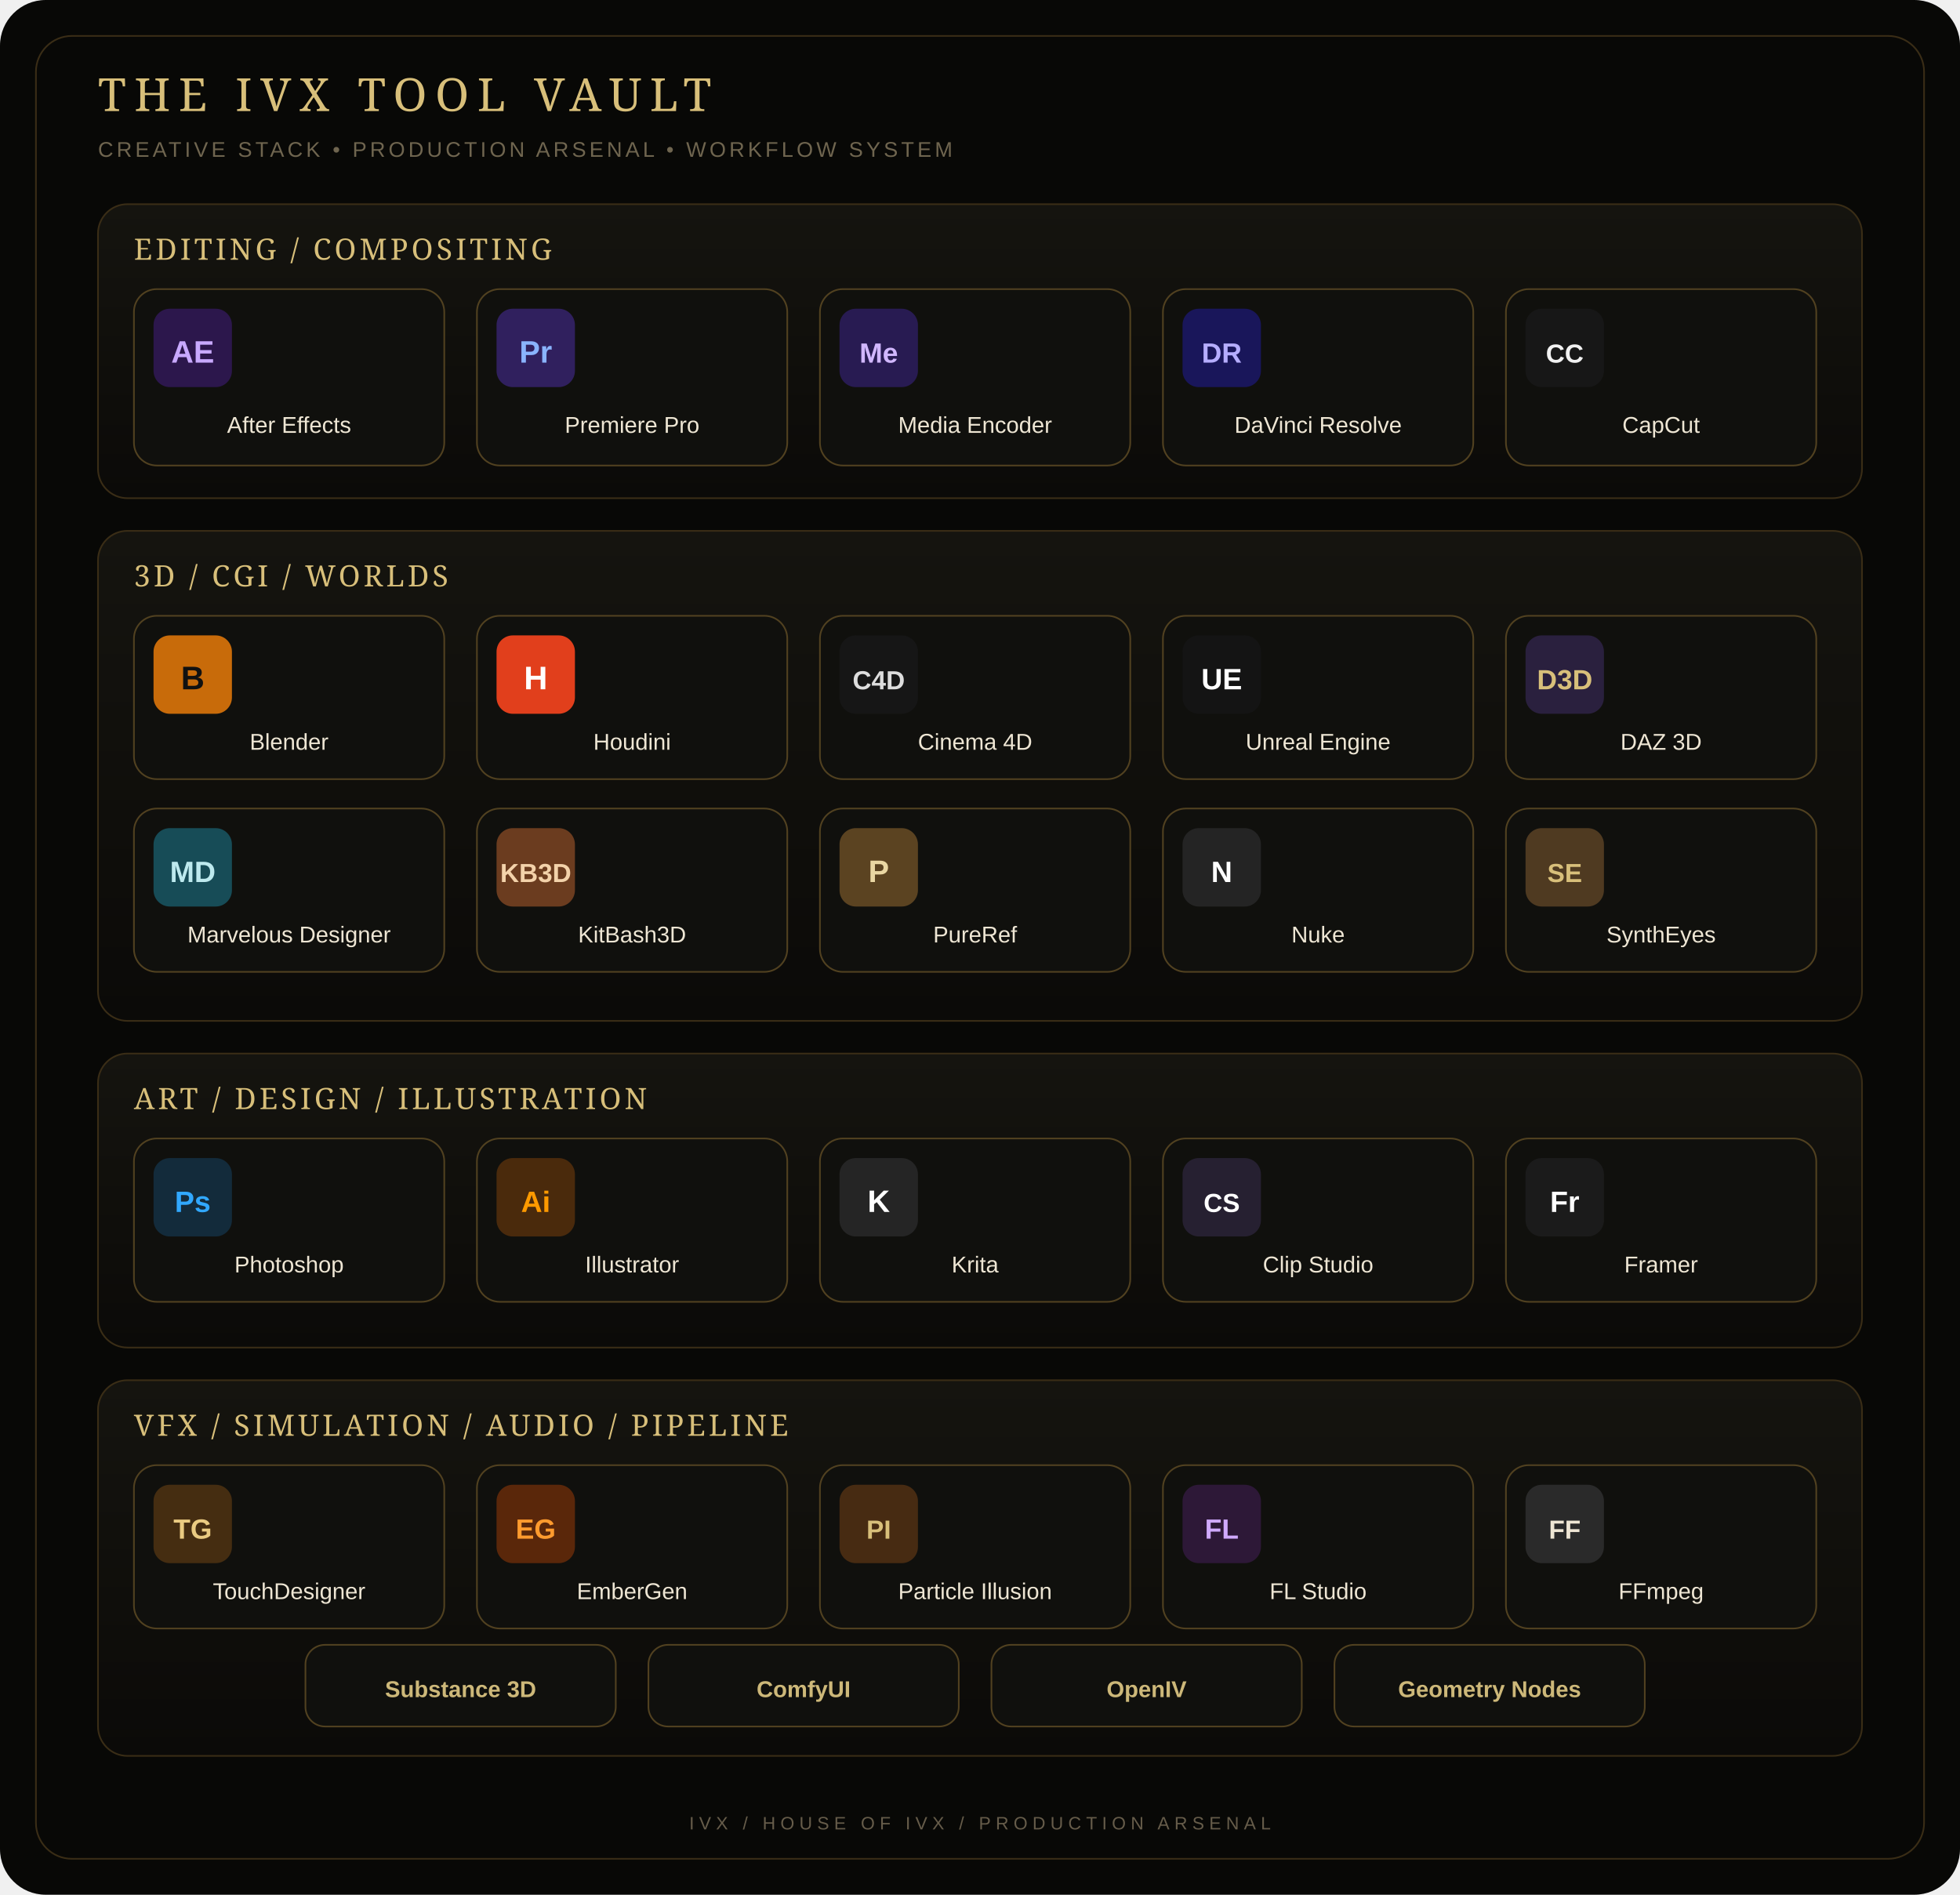
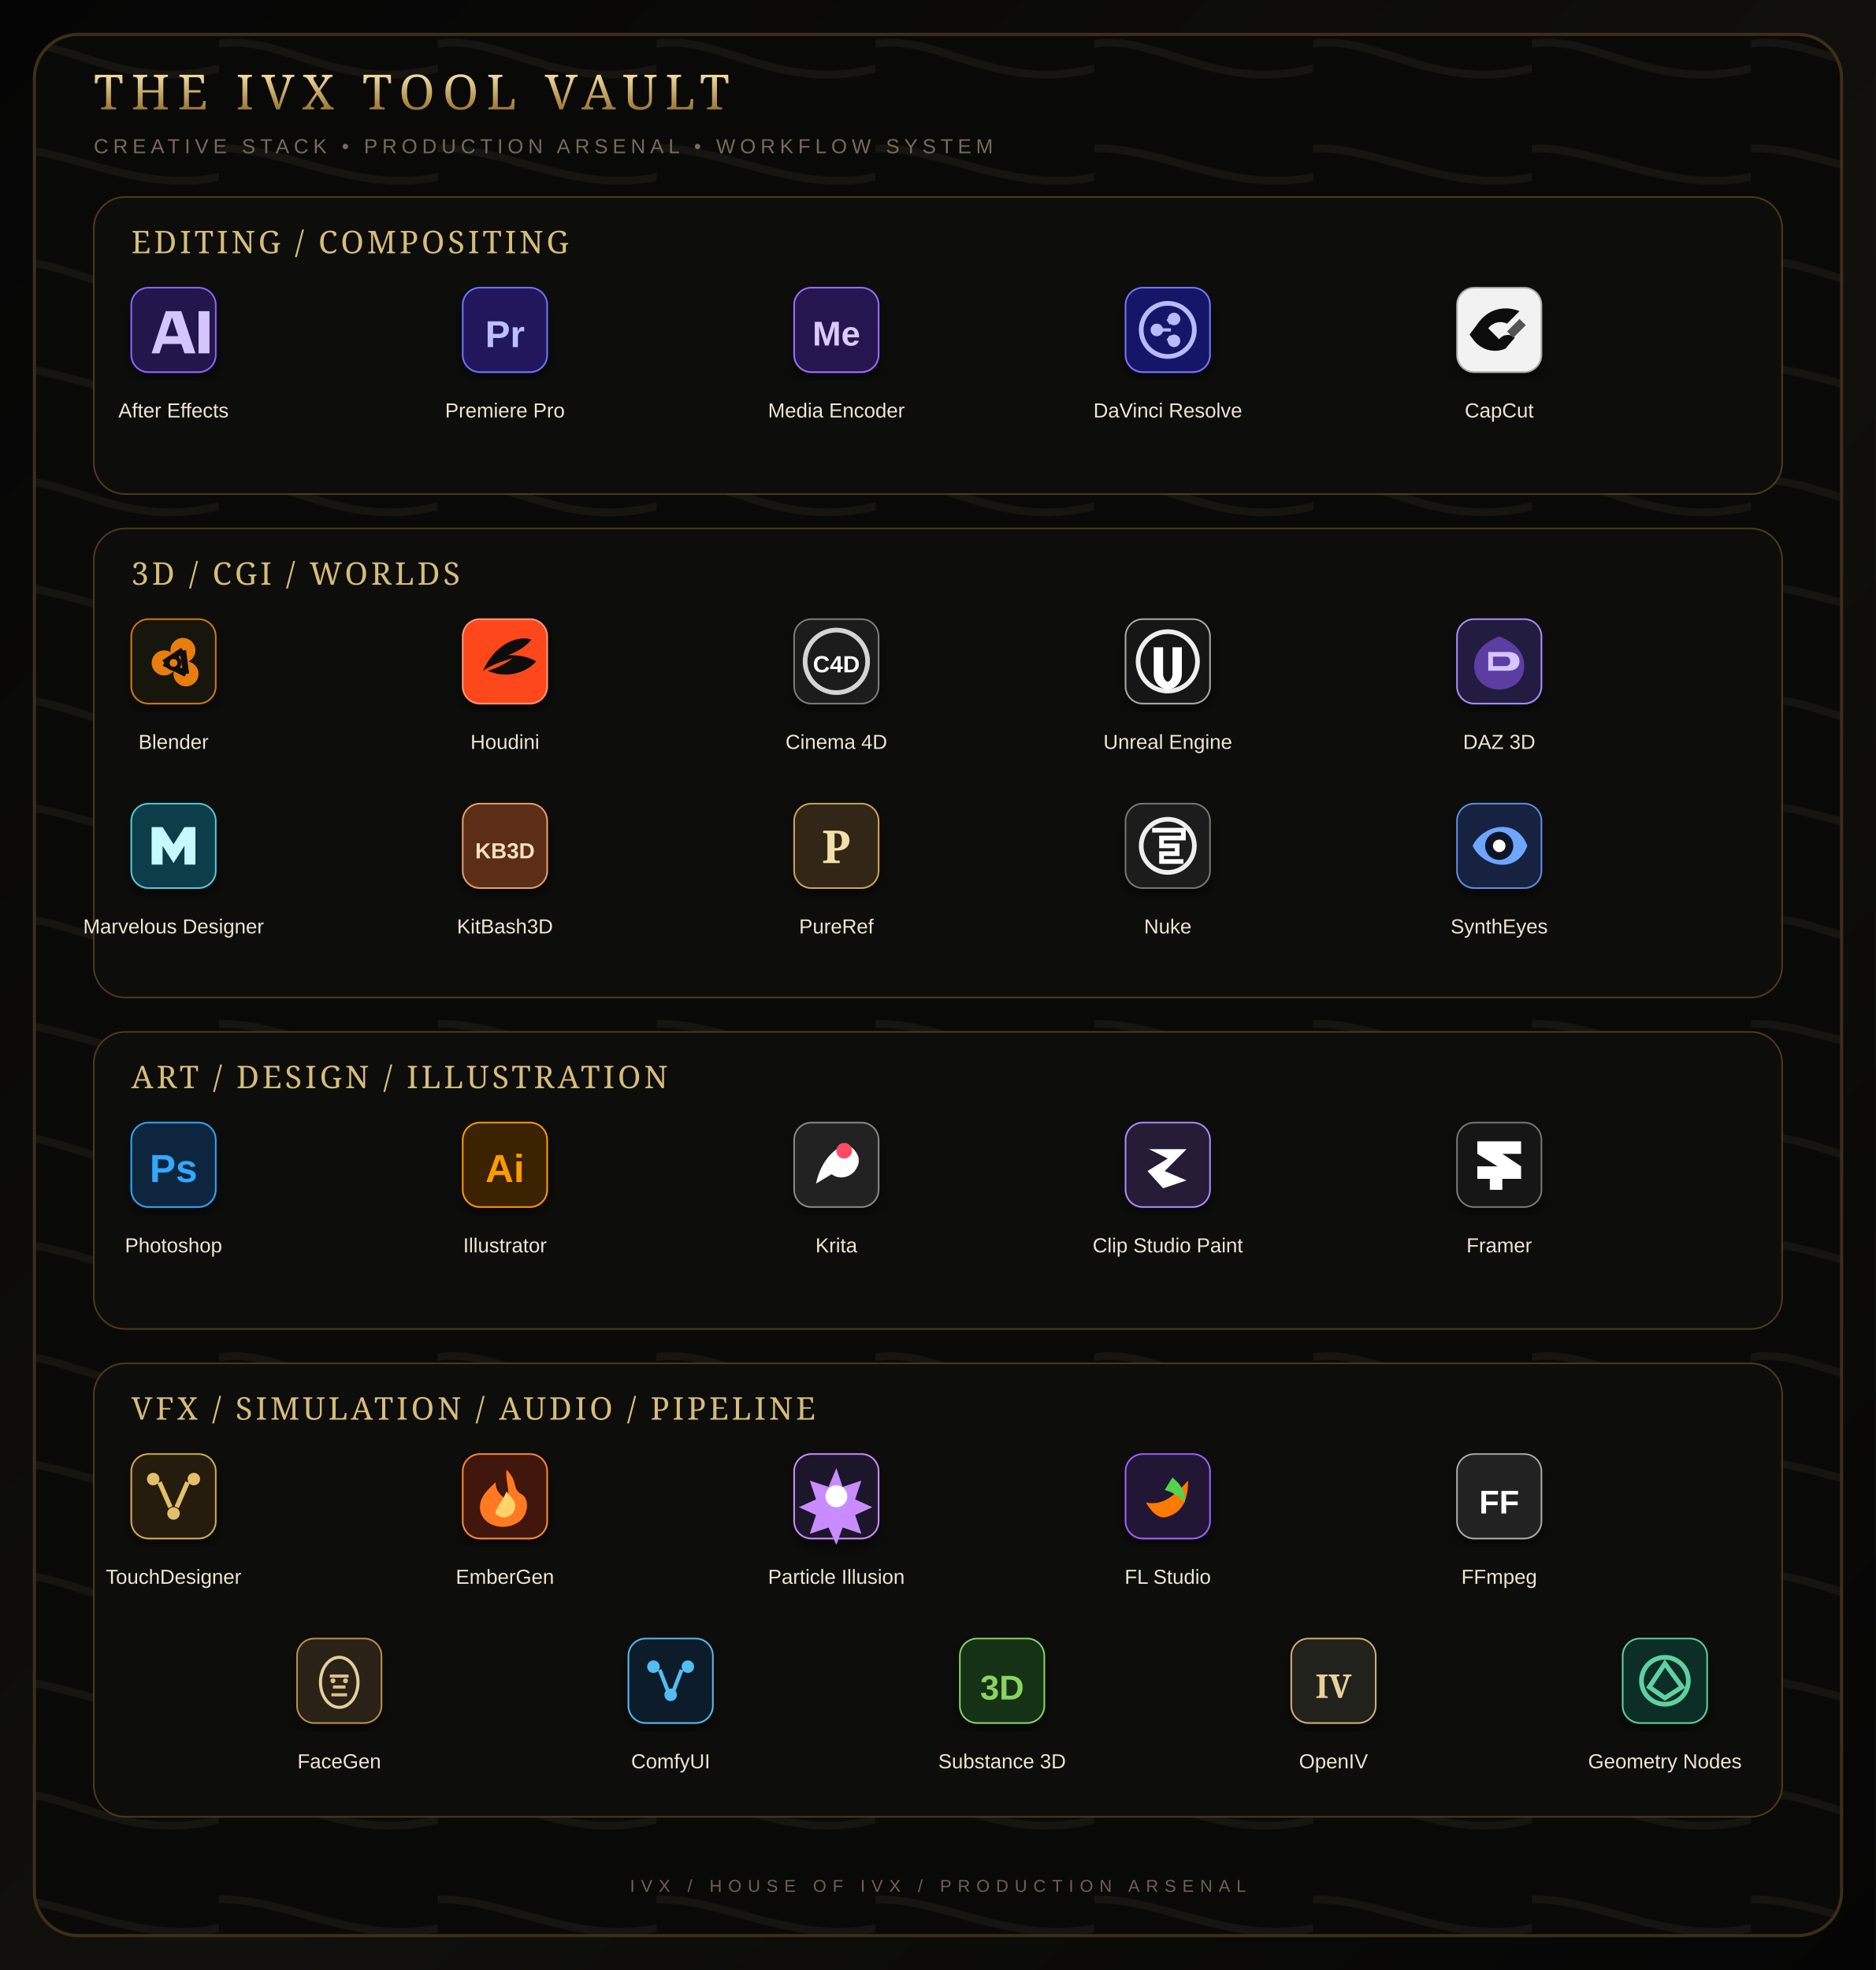
- <svg xmlns="http://www.w3.org/2000/svg" width="1200" height="1160" viewBox="0 0 1200 1160">
+ <svg xmlns="http://www.w3.org/2000/svg" width="1200" height="1260" viewBox="0 0 1200 1260">
  <defs>
+     <linearGradient id="bg" x1="0" y1="0" x2="1" y2="1">
+       <stop stop-color="#050505" />
+       <stop offset=".55" stop-color="#11100d" />
+       <stop offset="1" stop-color="#050505" />
+     </linearGradient>
    <linearGradient id="gold" x1="0" x2="1">
-       <stop offset="0" stop-color="#8b6a2e" />
-       <stop offset=".5" stop-color="#e2c778" />
-       <stop offset="1" stop-color="#8b6a2e" />
+       <stop stop-color="#7e5e25" />
+       <stop offset=".5" stop-color="#e4c979" />
+       <stop offset="1" stop-color="#8f6a2c" />
    </linearGradient>
-     <linearGradient id="panel" x1="0" y1="0" x2="0" y2="1">
-       <stop offset="0" stop-color="#15140f" />
-       <stop offset="1" stop-color="#0b0a08" />
+     <linearGradient id="gold2" x1="0" y1="0" x2="0" y2="1">
+       <stop stop-color="#f3dda0" />
+       <stop offset="1" stop-color="#9a752f" />
    </linearGradient>
-     <filter id="soft">
-       <feDropShadow dx="0" dy="4" stdDeviation="5" flood-opacity=".28" />
+     <filter id="shadow">
+       <feDropShadow dx="0" dy="5" stdDeviation="5" flood-color="#000" flood-opacity=".55" />
    </filter>
+     <filter id="shine">
+       <feGaussianBlur stdDeviation="3" result="b" />
+       <feMerge>
+         <feMergeNode in="b" />
+         <feMergeNode in="SourceGraphic" />
+       </feMerge>
+     </filter>
+     <pattern id="marble" width="140" height="140" patternUnits="userSpaceOnUse">
+       <rect width="140" height="140" fill="#090908" />
+       <path d="M-20 35C35 5 75 75 165 35M-40 110C20 60 95 155 180 95" fill="none" stroke="#161511" stroke-width="5" />
+     </pattern>
+     <g id="ae">
+       <rect x="0" y="0" width="54" height="54" rx="11" fill="#24154c" stroke="#8e65ff" />
+       <path d="M13 42 22 15h10l9 27h-7l-2-6H20l-2 6zM22 31h8l-4-12zM43 42h7V15h-7z" fill="#d4c5ff" />
+     </g>
+     <g id="pr">
+       <rect x="0" y="0" width="54" height="54" rx="11" fill="#24165d" stroke="#6d75ff" />
+       <text x="27" y="38" text-anchor="middle" fill="#b9c1ff" font-family="Arial" font-size="24" font-weight="700">Pr</text>
+     </g>
+     <g id="me">
+       <rect x="0" y="0" width="54" height="54" rx="11" fill="#28164f" stroke="#9b6eff" />
+       <text x="27" y="37" text-anchor="middle" fill="#dbcaff" font-family="Arial" font-size="22" font-weight="700">Me</text>
+     </g>
+     <g id="dr">
+       <rect x="0" y="0" width="54" height="54" rx="11" fill="#191968" stroke="#7777ff" />
+       <circle cx="27" cy="27" r="17" fill="none" stroke="#b9b9ff" stroke-width="3" />
+       <circle cx="20" cy="27" r="4" fill="#b9b9ff" />
+       <circle cx="31" cy="20" r="4" fill="#b9b9ff" />
+       <circle cx="31" cy="34" r="4" fill="#b9b9ff" />
+       <path d="M23 27h6M29 23l-2-3M29 31l-2 3" stroke="#b9b9ff" stroke-width="2" />
+     </g>
+     <g id="cap">
+       <rect x="0" y="0" width="54" height="54" rx="11" fill="#f2f2f2" stroke="#aaa" />
+       <path d="M14 22c6-8 16-11 26-7l-8 8c-4-2-9-1-12 3l7 7c2-3 7-4 10-1l-6 7c-7 3-15 1-20-5l-3-4z" fill="#111" />
+       <path d="m32 28 8-8 4 4-8 8z" fill="#555" />
+     </g>
+     <g id="bl">
+       <rect x="0" y="0" width="54" height="54" rx="11" fill="#181410" stroke="#d07a09" />
+       <circle cx="21" cy="28" r="8" fill="#e87d0d" />
+       <circle cx="33" cy="20" r="8" fill="#e87d0d" />
+       <circle cx="35" cy="35" r="8" fill="#e87d0d" />
+       <path d="M21 28 35 35M21 28 33 20M33 20 35 35" stroke="#0f0f0f" stroke-width="4" />
+       <circle cx="27" cy="28" r="5" fill="#0f0f0f" />
+       <circle cx="27" cy="28" r="2.5" fill="#e87d0d" />
+     </g>
+     <g id="houd">
+       <rect x="0" y="0" width="54" height="54" rx="11" fill="#ff471c" stroke="#ff9a7b" />
+       <path d="M13 33c7-16 21-23 31-20-3 4-9 8-15 10 7 0 13 1 18 4-7 8-20 11-31 6 7-2 12-5 16-8-7 2-13 4-19 8z" fill="#101010" />
+     </g>
+     <g id="c4d">
+       <rect x="0" y="0" width="54" height="54" rx="11" fill="#1a1a1a" stroke="#7d7d7d" />
+       <circle cx="27" cy="27" r="20" fill="none" stroke="#d4d4d4" stroke-width="3" />
+       <text x="27" y="34" text-anchor="middle" fill="#fff" font-family="Arial" font-size="15" font-weight="700">C4D</text>
+     </g>
+     <g id="ue">
+       <rect x="0" y="0" width="54" height="54" rx="11" fill="#151515" stroke="#aaa" />
+       <circle cx="27" cy="27" r="19" fill="none" stroke="#eee" stroke-width="3" />
+       <path d="M18 18v17c0 7 6 10 9 10s9-3 9-10V18h-6v17c0 3-2 5-3 5s-3-2-3-5V18z" fill="#fff" />
+     </g>
+     <g id="d3d">
+       <rect x="0" y="0" width="54" height="54" rx="11" fill="#231b3f" stroke="#a98fff" />
+       <path d="M27 11c10 4 16 10 16 19 0 10-8 15-16 15S11 40 11 30c0-9 6-15 16-19z" fill="#5b3ca1" />
+       <path d="M20 21h13c4 0 7 2 7 6s-3 6-7 6H20z" fill="#d5c6ff" />
+       <path d="M23 24v6h8c2 0 3-1 3-3s-1-3-3-3z" fill="#5b3ca1" />
+     </g>
+     <g id="md">
+       <rect x="0" y="0" width="54" height="54" rx="11" fill="#103e48" stroke="#55c9da" />
+       <path d="M13 39V15h7l7 11 7-11h7v24h-7V27l-7 11-7-11v12z" fill="#c5f8ff" />
+     </g>
+     <g id="kb">
+       <rect x="0" y="0" width="54" height="54" rx="11" fill="#5b2e16" stroke="#e3a071" />
+       <text x="27" y="35" text-anchor="middle" fill="#ffe1c4" font-family="Arial" font-size="14" font-weight="700">KB3D</text>
+     </g>
+     <g id="pure">
+       <rect x="0" y="0" width="54" height="54" rx="11" fill="#332715" stroke="#cba55b" />
+       <text x="27" y="38" text-anchor="middle" fill="#f3dfad" font-family="Georgia" font-size="29" font-weight="700">P</text>
+     </g>
+     <g id="nuke">
+       <rect x="0" y="0" width="54" height="54" rx="11" fill="#1b1b1b" stroke="#777" />
+       <circle cx="27" cy="27" r="17" fill="none" stroke="#eee" stroke-width="3" />
+       <path d="M17 17h20v5H23v5h10v5H23v5h14" fill="none" stroke="#fff" stroke-width="3" />
+     </g>
+     <g id="eye">
+       <rect x="0" y="0" width="54" height="54" rx="11" fill="#13243f" stroke="#5f8ddf" />
+       <path d="M10 27c6-13 28-19 35 0-7 19-29 13-35 0z" fill="#6ea5ff" />
+       <circle cx="27" cy="27" r="9" fill="#0d1627" />
+       <circle cx="27" cy="27" r="4" fill="#fff" />
+     </g>
+     <g id="td">
+       <rect x="0" y="0" width="54" height="54" rx="11" fill="#251b0d" stroke="#d3ae50" />
+       <circle cx="14" cy="16" r="4" fill="#e2c06b" />
+       <circle cx="40" cy="16" r="4" fill="#e2c06b" />
+       <circle cx="27" cy="38" r="4" fill="#e2c06b" />
+       <path d="M18 18l7 16M36 18l-7 16" stroke="#e2c06b" stroke-width="3" />
+     </g>
+     <g id="ember">
+       <rect x="0" y="0" width="54" height="54" rx="11" fill="#401707" stroke="#ff8a2d" />
+       <path d="M28 10c8 8 3 12 10 16 5 3 4 14-3 18-10 6-24 1-24-10 0-7 5-11 10-16 0 7 5 9 7 12 3-6-1-12 0-20z" fill="#ff7a20" />
+       <path d="M28 24c4 5 7 7 5 12-2 5-9 6-12 2 0-4 4-7 7-14z" fill="#ffd36b" />
+     </g>
+     <g id="pi">
+       <rect x="0" y="0" width="54" height="54" rx="11" fill="#1e132b" stroke="#cc8fff" />
+       <path d="M27 9l4 12 12-4-4 12 11 5-11 5 4 12-12-4-4 11-5-11-12 4 4-12-11-5 11-5-4-12 12 4z" fill="#c88cff" />
+       <circle cx="27" cy="27" r="7" fill="#fff" />
+     </g>
+     <g id="ps">
+       <rect x="0" y="0" width="54" height="54" rx="11" fill="#08253d" stroke="#31a8ff" />
+       <text x="27" y="38" text-anchor="middle" fill="#31a8ff" font-family="Arial" font-size="25" font-weight="700">Ps</text>
+     </g>
+     <g id="ai">
+       <rect x="0" y="0" width="54" height="54" rx="11" fill="#3b2105" stroke="#ff9a00" />
+       <text x="27" y="38" text-anchor="middle" fill="#ff9a00" font-family="Arial" font-size="25" font-weight="700">Ai</text>
+     </g>
+     <g id="krita">
+       <rect x="0" y="0" width="54" height="54" rx="11" fill="#242424" stroke="#888" />
+       <path d="M14 39c3-15 13-24 20-25 7 4 9 10 6 15-3 6-11 8-16 4l-10 6z" fill="#fff" />
+       <circle cx="32" cy="18" r="5" fill="#ff4b65" />
+     </g>
+     <g id="clip">
+       <rect x="0" y="0" width="54" height="54" rx="11" fill="#281f35" stroke="#aa8cff" />
+       <path d="M15 17 39 17 25 31 39 37 24 42 14 31 27 23z" fill="#fff" />
+     </g>
+     <g id="framer">
+       <rect x="0" y="0" width="54" height="54" rx="11" fill="#171717" stroke="#777" />
+       <path d="M13 12h28v8H29l12 8v8H29v7h-8v-7H13v-8h13l-13-8z" fill="#fff" />
+     </g>
+     <g id="face">
+       <rect x="0" y="0" width="54" height="54" rx="11" fill="#292218" stroke="#b99149" />
+       <ellipse cx="27" cy="28" rx="12" ry="16" fill="none" stroke="#e4cf9c" stroke-width="2" />
+       <path d="M21 24h12M23 31h8M22 36h10" stroke="#d9c18a" stroke-width="2" />
+       <circle cx="23" cy="27" r="1.6" fill="#d9c18a" />
+       <circle cx="31" cy="27" r="1.6" fill="#d9c18a" />
+     </g>
+     <g id="comfy">
+       <rect x="0" y="0" width="54" height="54" rx="11" fill="#111e2a" stroke="#53bdf2" />
+       <circle cx="16" cy="18" r="4" fill="#53bdf2" />
+       <circle cx="38" cy="18" r="4" fill="#53bdf2" />
+       <circle cx="27" cy="36" r="4" fill="#53bdf2" />
+       <path d="M20 20l5 13M34 20l-5 13" stroke="#53bdf2" stroke-width="2.5" />
+     </g>
+     <g id="sub">
+       <rect x="0" y="0" width="54" height="54" rx="11" fill="#143012" stroke="#8bd35f" />
+       <text x="27" y="39" text-anchor="middle" fill="#8bd35f" font-family="Arial" font-size="22" font-weight="700">3D</text>
+     </g>
+     <g id="fl">
+       <rect x="0" y="0" width="54" height="54" rx="11" fill="#241335" stroke="#9f63ff" />
+       <path d="M13 31c10 2 17-3 27-14 0 11-3 20-13 23-5 2-10-2-14-9z" fill="#ff7a00" />
+       <path d="M30 15c6 5 8 9 8 16-5-5-9-7-13-8 2-3 3-5 5-8z" fill="#54d34b" />
+     </g>
+     <g id="open">
+       <rect x="0" y="0" width="54" height="54" rx="11" fill="#24201b" stroke="#d0b06d" />
+       <text x="27" y="38" text-anchor="middle" fill="#e8d19a" font-family="Georgia" font-size="21" font-weight="700">IV</text>
+     </g>
+     <g id="geo">
+       <rect x="0" y="0" width="54" height="54" rx="11" fill="#102d26" stroke="#5ed1a1" />
+       <circle cx="27" cy="27" r="15" fill="none" stroke="#5ed1a1" stroke-width="3" />
+       <path d="M17 31 27 16l11 15-11 7z" fill="none" stroke="#5ed1a1" stroke-width="3" />
+     </g>
+     <g id="ff">
+       <rect x="0" y="0" width="54" height="54" rx="11" fill="#202020" stroke="#aaa" />
+       <text x="27" y="38" text-anchor="middle" fill="#fff" font-family="Arial" font-size="21" font-weight="700">FF</text>
+     </g>
  </defs>
-   <rect width="1200" height="1160" rx="28" fill="#080806" />
-   <rect x="22" y="22" width="1156" height="1116" rx="22" fill="none" stroke="#3a2d16" />
-   <text x="60" y="68" fill="#d8bf7a" font-family="Georgia,serif" font-size="28" letter-spacing="5">THE IVX TOOL VAULT</text>
-   <text x="60" y="96" fill="#6f654f" font-family="Arial,sans-serif" font-size="13" letter-spacing="2">CREATIVE STACK • PRODUCTION ARSENAL • WORKFLOW SYSTEM</text>
-   <g font-family="Arial,sans-serif" text-anchor="middle">
-     <g transform="translate(60,125)">
-       <rect width="1080" height="180" rx="18" fill="url(#panel)" stroke="#3a2d16" />
-       <text x="22" y="34" text-anchor="start" fill="#d8bf7a" font-family="Georgia,serif" font-size="18" letter-spacing="2">EDITING / COMPOSITING</text>
-       <g transform="translate(22,52)">
-         <rect width="190" height="108" rx="14" fill="#10100d" stroke="#514120" />
-         <rect x="12" y="12" width="48" height="48" rx="10" fill="#2c174c" />
-         <text x="36" y="45" font-size="19" font-weight="700" fill="#c8a9ff">AE</text>
-         <text x="95" y="88" font-size="14" fill="#eee6d4">After Effects</text>
-       </g>
-       <g transform="translate(232,52)">
-         <rect width="190" height="108" rx="14" fill="#10100d" stroke="#514120" />
-         <rect x="12" y="12" width="48" height="48" rx="10" fill="#30205e" />
-         <text x="36" y="45" font-size="19" font-weight="700" fill="#8ab4ff">Pr</text>
-         <text x="95" y="88" font-size="14" fill="#eee6d4">Premiere Pro</text>
-       </g>
-       <g transform="translate(442,52)">
-         <rect width="190" height="108" rx="14" fill="#10100d" stroke="#514120" />
-         <rect x="12" y="12" width="48" height="48" rx="10" fill="#281b52" />
-         <text x="36" y="45" font-size="17" font-weight="700" fill="#d1b7ff">Me</text>
-         <text x="95" y="88" font-size="14" fill="#eee6d4">Media Encoder</text>
-       </g>
-       <g transform="translate(652,52)">
-         <rect width="190" height="108" rx="14" fill="#10100d" stroke="#514120" />
-         <rect x="12" y="12" width="48" height="48" rx="10" fill="#19165a" />
-         <text x="36" y="45" font-size="17" font-weight="700" fill="#b5adff">DR</text>
-         <text x="95" y="88" font-size="14" fill="#eee6d4">DaVinci Resolve</text>
-       </g>
-       <g transform="translate(862,52)">
-         <rect width="190" height="108" rx="14" fill="#10100d" stroke="#514120" />
-         <rect x="12" y="12" width="48" height="48" rx="10" fill="#171717" />
-         <text x="36" y="45" font-size="16" font-weight="700" fill="#f1f1f1">CC</text>
-         <text x="95" y="88" font-size="14" fill="#eee6d4">CapCut</text>
-       </g>
-     </g>
-     <g transform="translate(60,325)">
-       <rect width="1080" height="300" rx="18" fill="url(#panel)" stroke="#3a2d16" />
-       <text x="22" y="34" text-anchor="start" fill="#d8bf7a" font-family="Georgia,serif" font-size="18" letter-spacing="2">3D / CGI / WORLDS</text>
-       <g transform="translate(22,52)">
-         <rect width="190" height="100" rx="14" fill="#10100d" stroke="#514120" />
-         <rect x="12" y="12" width="48" height="48" rx="10" fill="#c86b0a" />
-         <text x="36" y="45" font-size="20" font-weight="700" fill="#111">B</text>
-         <text x="95" y="82" font-size="14" fill="#eee6d4">Blender</text>
-       </g>
-       <g transform="translate(232,52)">
-         <rect width="190" height="100" rx="14" fill="#10100d" stroke="#514120" />
-         <rect x="12" y="12" width="48" height="48" rx="10" fill="#e13f1c" />
-         <text x="36" y="45" font-size="20" font-weight="700" fill="#fff">H</text>
-         <text x="95" y="82" font-size="14" fill="#eee6d4">Houdini</text>
-       </g>
-       <g transform="translate(442,52)">
-         <rect width="190" height="100" rx="14" fill="#10100d" stroke="#514120" />
-         <rect x="12" y="12" width="48" height="48" rx="10" fill="#161616" />
-         <text x="36" y="45" font-size="16" font-weight="700" fill="#ddd">C4D</text>
-         <text x="95" y="82" font-size="14" fill="#eee6d4">Cinema 4D</text>
-       </g>
-       <g transform="translate(652,52)">
-         <rect width="190" height="100" rx="14" fill="#10100d" stroke="#514120" />
-         <rect x="12" y="12" width="48" height="48" rx="10" fill="#141414" />
-         <text x="36" y="45" font-size="18" font-weight="700" fill="#fff">UE</text>
-         <text x="95" y="82" font-size="14" fill="#eee6d4">Unreal Engine</text>
-       </g>
-       <g transform="translate(862,52)">
-         <rect width="190" height="100" rx="14" fill="#10100d" stroke="#514120" />
-         <rect x="12" y="12" width="48" height="48" rx="10" fill="#2a203e" />
-         <text x="36" y="45" font-size="17" font-weight="700" fill="#d8bf7a">D3D</text>
-         <text x="95" y="82" font-size="14" fill="#eee6d4">DAZ 3D</text>
-       </g>
-       <g transform="translate(22,170)">
-         <rect width="190" height="100" rx="14" fill="#10100d" stroke="#514120" />
-         <rect x="12" y="12" width="48" height="48" rx="10" fill="#174c57" />
-         <text x="36" y="45" font-size="18" font-weight="700" fill="#bde9ee">MD</text>
-         <text x="95" y="82" font-size="14" fill="#eee6d4">Marvelous Designer</text>
-       </g>
-       <g transform="translate(232,170)">
-         <rect width="190" height="100" rx="14" fill="#10100d" stroke="#514120" />
-         <rect x="12" y="12" width="48" height="48" rx="10" fill="#6b3c1f" />
-         <text x="36" y="45" font-size="16" font-weight="700" fill="#f3d2aa">KB3D</text>
-         <text x="95" y="82" font-size="14" fill="#eee6d4">KitBash3D</text>
-       </g>
-       <g transform="translate(442,170)">
-         <rect width="190" height="100" rx="14" fill="#10100d" stroke="#514120" />
-         <rect x="12" y="12" width="48" height="48" rx="10" fill="#5b4321" />
-         <text x="36" y="45" font-size="19" font-weight="700" fill="#ead7a3">P</text>
-         <text x="95" y="82" font-size="14" fill="#eee6d4">PureRef</text>
-       </g>
-       <g transform="translate(652,170)">
-         <rect width="190" height="100" rx="14" fill="#10100d" stroke="#514120" />
-         <rect x="12" y="12" width="48" height="48" rx="10" fill="#242424" />
-         <text x="36" y="45" font-size="18" font-weight="700" fill="#fff">N</text>
-         <text x="95" y="82" font-size="14" fill="#eee6d4">Nuke</text>
-       </g>
-       <g transform="translate(862,170)">
-         <rect width="190" height="100" rx="14" fill="#10100d" stroke="#514120" />
-         <rect x="12" y="12" width="48" height="48" rx="10" fill="#4f3a21" />
-         <text x="36" y="45" font-size="16" font-weight="700" fill="#d8bf7a">SE</text>
-         <text x="95" y="82" font-size="14" fill="#eee6d4">SynthEyes</text>
-       </g>
-     </g>
-     <g transform="translate(60,645)">
-       <rect width="1080" height="180" rx="18" fill="url(#panel)" stroke="#3a2d16" />
-       <text x="22" y="34" text-anchor="start" fill="#d8bf7a" font-family="Georgia,serif" font-size="18" letter-spacing="2">ART / DESIGN / ILLUSTRATION</text>
-       <g transform="translate(22,52)">
-         <rect width="190" height="100" rx="14" fill="#10100d" stroke="#514120" />
-         <rect x="12" y="12" width="48" height="48" rx="10" fill="#132b3b" />
-         <text x="36" y="45" font-size="18" font-weight="700" fill="#31a8ff">Ps</text>
-         <text x="95" y="82" font-size="14" fill="#eee6d4">Photoshop</text>
-       </g>
-       <g transform="translate(232,52)">
-         <rect width="190" height="100" rx="14" fill="#10100d" stroke="#514120" />
-         <rect x="12" y="12" width="48" height="48" rx="10" fill="#4a2a0c" />
-         <text x="36" y="45" font-size="18" font-weight="700" fill="#ff9a00">Ai</text>
-         <text x="95" y="82" font-size="14" fill="#eee6d4">Illustrator</text>
-       </g>
-       <g transform="translate(442,52)">
-         <rect width="190" height="100" rx="14" fill="#10100d" stroke="#514120" />
-         <rect x="12" y="12" width="48" height="48" rx="10" fill="#252525" />
-         <text x="36" y="45" font-size="19" font-weight="700" fill="#fff">K</text>
-         <text x="95" y="82" font-size="14" fill="#eee6d4">Krita</text>
-       </g>
-       <g transform="translate(652,52)">
-         <rect width="190" height="100" rx="14" fill="#10100d" stroke="#514120" />
-         <rect x="12" y="12" width="48" height="48" rx="10" fill="#262031" />
-         <text x="36" y="45" font-size="16" font-weight="700" fill="#fff">CS</text>
-         <text x="95" y="82" font-size="14" fill="#eee6d4">Clip Studio</text>
-       </g>
-       <g transform="translate(862,52)">
-         <rect width="190" height="100" rx="14" fill="#10100d" stroke="#514120" />
-         <rect x="12" y="12" width="48" height="48" rx="10" fill="#1b1b1b" />
-         <text x="36" y="45" font-size="18" font-weight="700" fill="#fff">Fr</text>
-         <text x="95" y="82" font-size="14" fill="#eee6d4">Framer</text>
-       </g>
-     </g>
-     <g transform="translate(60,845)">
-       <rect width="1080" height="230" rx="18" fill="url(#panel)" stroke="#3a2d16" />
-       <text x="22" y="34" text-anchor="start" fill="#d8bf7a" font-family="Georgia,serif" font-size="18" letter-spacing="2">VFX / SIMULATION / AUDIO / PIPELINE</text>
-       <g transform="translate(22,52)">
-         <rect width="190" height="100" rx="14" fill="#10100d" stroke="#514120" />
-         <rect x="12" y="12" width="48" height="48" rx="10" fill="#452d11" />
-         <text x="36" y="45" font-size="17" font-weight="700" fill="#eacb82">TG</text>
-         <text x="95" y="82" font-size="14" fill="#eee6d4">TouchDesigner</text>
-       </g>
-       <g transform="translate(232,52)">
-         <rect width="190" height="100" rx="14" fill="#10100d" stroke="#514120" />
-         <rect x="12" y="12" width="48" height="48" rx="10" fill="#5a270a" />
-         <text x="36" y="45" font-size="17" font-weight="700" fill="#ff9b2e">EG</text>
-         <text x="95" y="82" font-size="14" fill="#eee6d4">EmberGen</text>
-       </g>
-       <g transform="translate(442,52)">
-         <rect width="190" height="100" rx="14" fill="#10100d" stroke="#514120" />
-         <rect x="12" y="12" width="48" height="48" rx="10" fill="#472b12" />
-         <text x="36" y="45" font-size="16" font-weight="700" fill="#d8bf7a">PI</text>
-         <text x="95" y="82" font-size="14" fill="#eee6d4">Particle Illusion</text>
-       </g>
-       <g transform="translate(652,52)">
-         <rect width="190" height="100" rx="14" fill="#10100d" stroke="#514120" />
-         <rect x="12" y="12" width="48" height="48" rx="10" fill="#2d1837" />
-         <text x="36" y="45" font-size="17" font-weight="700" fill="#d0a9ff">FL</text>
-         <text x="95" y="82" font-size="14" fill="#eee6d4">FL Studio</text>
-       </g>
-       <g transform="translate(862,52)">
-         <rect width="190" height="100" rx="14" fill="#10100d" stroke="#514120" />
-         <rect x="12" y="12" width="48" height="48" rx="10" fill="#2a2a2a" />
-         <text x="36" y="45" font-size="16" font-weight="700" fill="#eee6d4">FF</text>
-         <text x="95" y="82" font-size="14" fill="#eee6d4">FFmpeg</text>
-       </g>
-       <g transform="translate(127,162)">
-         <rect width="190" height="50" rx="12" fill="#10100d" stroke="#514120" />
-         <text x="95" y="32" font-size="14" font-weight="700" fill="#cdb879">Substance 3D</text>
-       </g>
-       <g transform="translate(337,162)">
-         <rect width="190" height="50" rx="12" fill="#10100d" stroke="#514120" />
-         <text x="95" y="32" font-size="14" font-weight="700" fill="#cdb879">ComfyUI</text>
-       </g>
-       <g transform="translate(547,162)">
-         <rect width="190" height="50" rx="12" fill="#10100d" stroke="#514120" />
-         <text x="95" y="32" font-size="14" font-weight="700" fill="#cdb879">OpenIV</text>
-       </g>
-       <g transform="translate(757,162)">
-         <rect width="190" height="50" rx="12" fill="#10100d" stroke="#514120" />
-         <text x="95" y="32" font-size="14" font-weight="700" fill="#cdb879">Geometry Nodes</text>
+   <rect width="1200" height="1260" fill="url(#bg)" />
+   <rect x="22" y="22" width="1156" height="1216" rx="28" fill="url(#marble)" stroke="#3d2e17" stroke-width="2" />
+   <text x="60" y="70" fill="url(#gold2)" font-family="Georgia,serif" font-size="31" letter-spacing="5">THE IVX TOOL VAULT</text>
+   <text x="60" y="98" fill="#756b56" font-family="Arial,sans-serif" font-size="13" letter-spacing="3">CREATIVE STACK • PRODUCTION ARSENAL • WORKFLOW SYSTEM</text>
+   <g font-family="Arial,sans-serif">
+     <g transform="translate(60 126)">
+       <rect width="1080" height="190" rx="20" fill="#0d0d0b" stroke="#4f3b18" />
+       <text x="24" y="36" fill="#d7bd79" font-family="Georgia,serif" font-size="20" letter-spacing="2">EDITING / COMPOSITING</text>
+       <g transform="translate(24 58)">
+         <use href="#ae" filter="url(#shadow)" />
+         <text x="27" y="83" text-anchor="middle" fill="#eee6d4" font-size="13">After Effects</text>
+       </g>
+       <g transform="translate(236 58)">
+         <use href="#pr" filter="url(#shadow)" />
+         <text x="27" y="83" text-anchor="middle" fill="#eee6d4" font-size="13">Premiere Pro</text>
+       </g>
+       <g transform="translate(448 58)">
+         <use href="#me" filter="url(#shadow)" />
+         <text x="27" y="83" text-anchor="middle" fill="#eee6d4" font-size="13">Media Encoder</text>
+       </g>
+       <g transform="translate(660 58)">
+         <use href="#dr" filter="url(#shadow)" />
+         <text x="27" y="83" text-anchor="middle" fill="#eee6d4" font-size="13">DaVinci Resolve</text>
+       </g>
+       <g transform="translate(872 58)">
+         <use href="#cap" filter="url(#shadow)" />
+         <text x="27" y="83" text-anchor="middle" fill="#eee6d4" font-size="13">CapCut</text>
+       </g>
+     </g>
+     <g transform="translate(60 338)">
+       <rect width="1080" height="300" rx="20" fill="#0d0d0b" stroke="#4f3b18" />
+       <text x="24" y="36" fill="#d7bd79" font-family="Georgia,serif" font-size="20" letter-spacing="2">3D / CGI / WORLDS</text>
+       <g transform="translate(24 58)">
+         <use href="#bl" filter="url(#shadow)" />
+         <text x="27" y="83" text-anchor="middle" fill="#eee6d4" font-size="13">Blender</text>
+       </g>
+       <g transform="translate(236 58)">
+         <use href="#houd" filter="url(#shadow)" />
+         <text x="27" y="83" text-anchor="middle" fill="#eee6d4" font-size="13">Houdini</text>
+       </g>
+       <g transform="translate(448 58)">
+         <use href="#c4d" filter="url(#shadow)" />
+         <text x="27" y="83" text-anchor="middle" fill="#eee6d4" font-size="13">Cinema 4D</text>
+       </g>
+       <g transform="translate(660 58)">
+         <use href="#ue" filter="url(#shadow)" />
+         <text x="27" y="83" text-anchor="middle" fill="#eee6d4" font-size="13">Unreal Engine</text>
+       </g>
+       <g transform="translate(872 58)">
+         <use href="#d3d" filter="url(#shadow)" />
+         <text x="27" y="83" text-anchor="middle" fill="#eee6d4" font-size="13">DAZ 3D</text>
+       </g>
+       <g transform="translate(24 176)">
+         <use href="#md" filter="url(#shadow)" />
+         <text x="27" y="83" text-anchor="middle" fill="#eee6d4" font-size="13">Marvelous Designer</text>
+       </g>
+       <g transform="translate(236 176)">
+         <use href="#kb" filter="url(#shadow)" />
+         <text x="27" y="83" text-anchor="middle" fill="#eee6d4" font-size="13">KitBash3D</text>
+       </g>
+       <g transform="translate(448 176)">
+         <use href="#pure" filter="url(#shadow)" />
+         <text x="27" y="83" text-anchor="middle" fill="#eee6d4" font-size="13">PureRef</text>
+       </g>
+       <g transform="translate(660 176)">
+         <use href="#nuke" filter="url(#shadow)" />
+         <text x="27" y="83" text-anchor="middle" fill="#eee6d4" font-size="13">Nuke</text>
+       </g>
+       <g transform="translate(872 176)">
+         <use href="#eye" filter="url(#shadow)" />
+         <text x="27" y="83" text-anchor="middle" fill="#eee6d4" font-size="13">SynthEyes</text>
+       </g>
+     </g>
+     <g transform="translate(60 660)">
+       <rect width="1080" height="190" rx="20" fill="#0d0d0b" stroke="#4f3b18" />
+       <text x="24" y="36" fill="#d7bd79" font-family="Georgia,serif" font-size="20" letter-spacing="2">ART / DESIGN / ILLUSTRATION</text>
+       <g transform="translate(24 58)">
+         <use href="#ps" filter="url(#shadow)" />
+         <text x="27" y="83" text-anchor="middle" fill="#eee6d4" font-size="13">Photoshop</text>
+       </g>
+       <g transform="translate(236 58)">
+         <use href="#ai" filter="url(#shadow)" />
+         <text x="27" y="83" text-anchor="middle" fill="#eee6d4" font-size="13">Illustrator</text>
+       </g>
+       <g transform="translate(448 58)">
+         <use href="#krita" filter="url(#shadow)" />
+         <text x="27" y="83" text-anchor="middle" fill="#eee6d4" font-size="13">Krita</text>
+       </g>
+       <g transform="translate(660 58)">
+         <use href="#clip" filter="url(#shadow)" />
+         <text x="27" y="83" text-anchor="middle" fill="#eee6d4" font-size="13">Clip Studio Paint</text>
+       </g>
+       <g transform="translate(872 58)">
+         <use href="#framer" filter="url(#shadow)" />
+         <text x="27" y="83" text-anchor="middle" fill="#eee6d4" font-size="13">Framer</text>
+       </g>
+     </g>
+     <g transform="translate(60 872)">
+       <rect width="1080" height="290" rx="20" fill="#0d0d0b" stroke="#4f3b18" />
+       <text x="24" y="36" fill="#d7bd79" font-family="Georgia,serif" font-size="20" letter-spacing="2">VFX / SIMULATION / AUDIO / PIPELINE</text>
+       <g transform="translate(24 58)">
+         <use href="#td" filter="url(#shadow)" />
+         <text x="27" y="83" text-anchor="middle" fill="#eee6d4" font-size="13">TouchDesigner</text>
+       </g>
+       <g transform="translate(236 58)">
+         <use href="#ember" filter="url(#shadow)" />
+         <text x="27" y="83" text-anchor="middle" fill="#eee6d4" font-size="13">EmberGen</text>
+       </g>
+       <g transform="translate(448 58)">
+         <use href="#pi" filter="url(#shadow)" />
+         <text x="27" y="83" text-anchor="middle" fill="#eee6d4" font-size="13">Particle Illusion</text>
+       </g>
+       <g transform="translate(660 58)">
+         <use href="#fl" filter="url(#shadow)" />
+         <text x="27" y="83" text-anchor="middle" fill="#eee6d4" font-size="13">FL Studio</text>
+       </g>
+       <g transform="translate(872 58)">
+         <use href="#ff" filter="url(#shadow)" />
+         <text x="27" y="83" text-anchor="middle" fill="#eee6d4" font-size="13">FFmpeg</text>
+       </g>
+       <g transform="translate(130 176)">
+         <use href="#face" filter="url(#shadow)" />
+         <text x="27" y="83" text-anchor="middle" fill="#eee6d4" font-size="13">FaceGen</text>
+       </g>
+       <g transform="translate(342 176)">
+         <use href="#comfy" filter="url(#shadow)" />
+         <text x="27" y="83" text-anchor="middle" fill="#eee6d4" font-size="13">ComfyUI</text>
+       </g>
+       <g transform="translate(554 176)">
+         <use href="#sub" filter="url(#shadow)" />
+         <text x="27" y="83" text-anchor="middle" fill="#eee6d4" font-size="13">Substance 3D</text>
+       </g>
+       <g transform="translate(766 176)">
+         <use href="#open" filter="url(#shadow)" />
+         <text x="27" y="83" text-anchor="middle" fill="#eee6d4" font-size="13">OpenIV</text>
+       </g>
+       <g transform="translate(978 176)">
+         <use href="#geo" filter="url(#shadow)" />
+         <text x="27" y="83" text-anchor="middle" fill="#eee6d4" font-size="13">Geometry Nodes</text>
      </g>
    </g>
  </g>
-   <text x="600" y="1120" text-anchor="middle" fill="#665c4a" font-family="Arial,sans-serif" font-size="11" letter-spacing="3">IVX / HOUSE OF IVX / PRODUCTION ARSENAL</text>
+   <text x="600" y="1210" text-anchor="middle" fill="#6e624c" font-family="Arial,sans-serif" font-size="11" letter-spacing="4">IVX / HOUSE OF IVX / PRODUCTION ARSENAL</text>
</svg>
